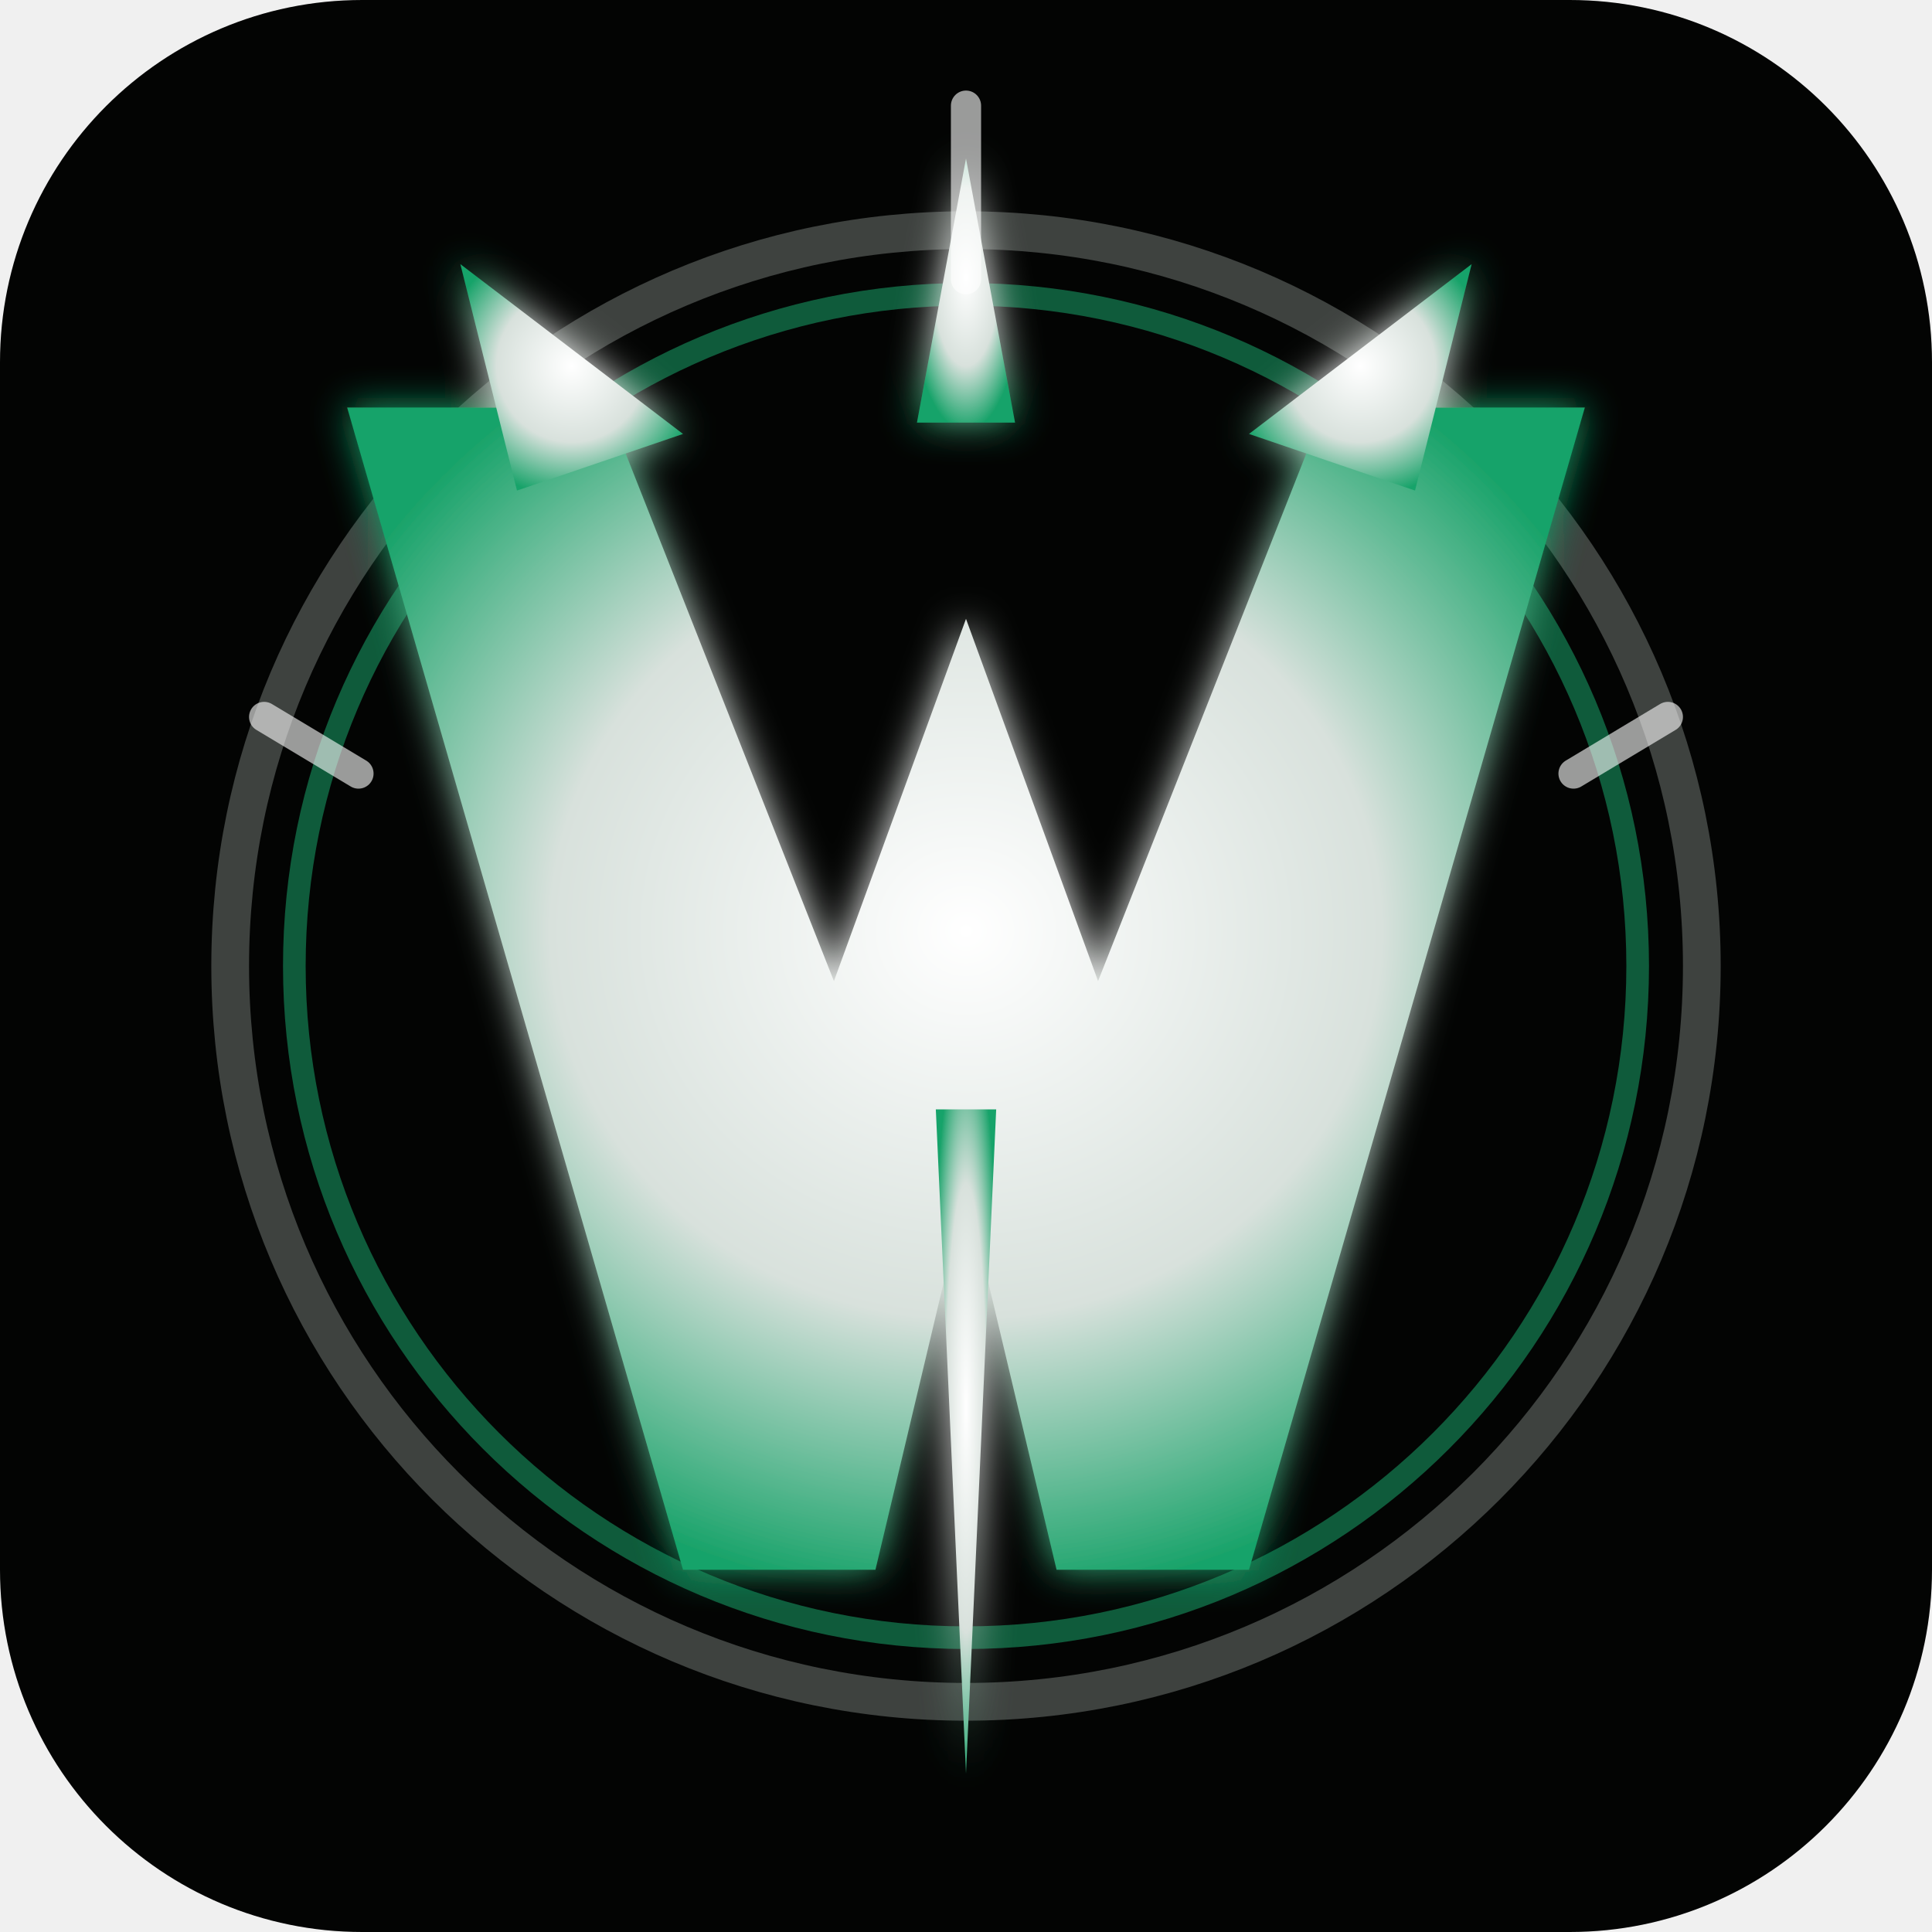
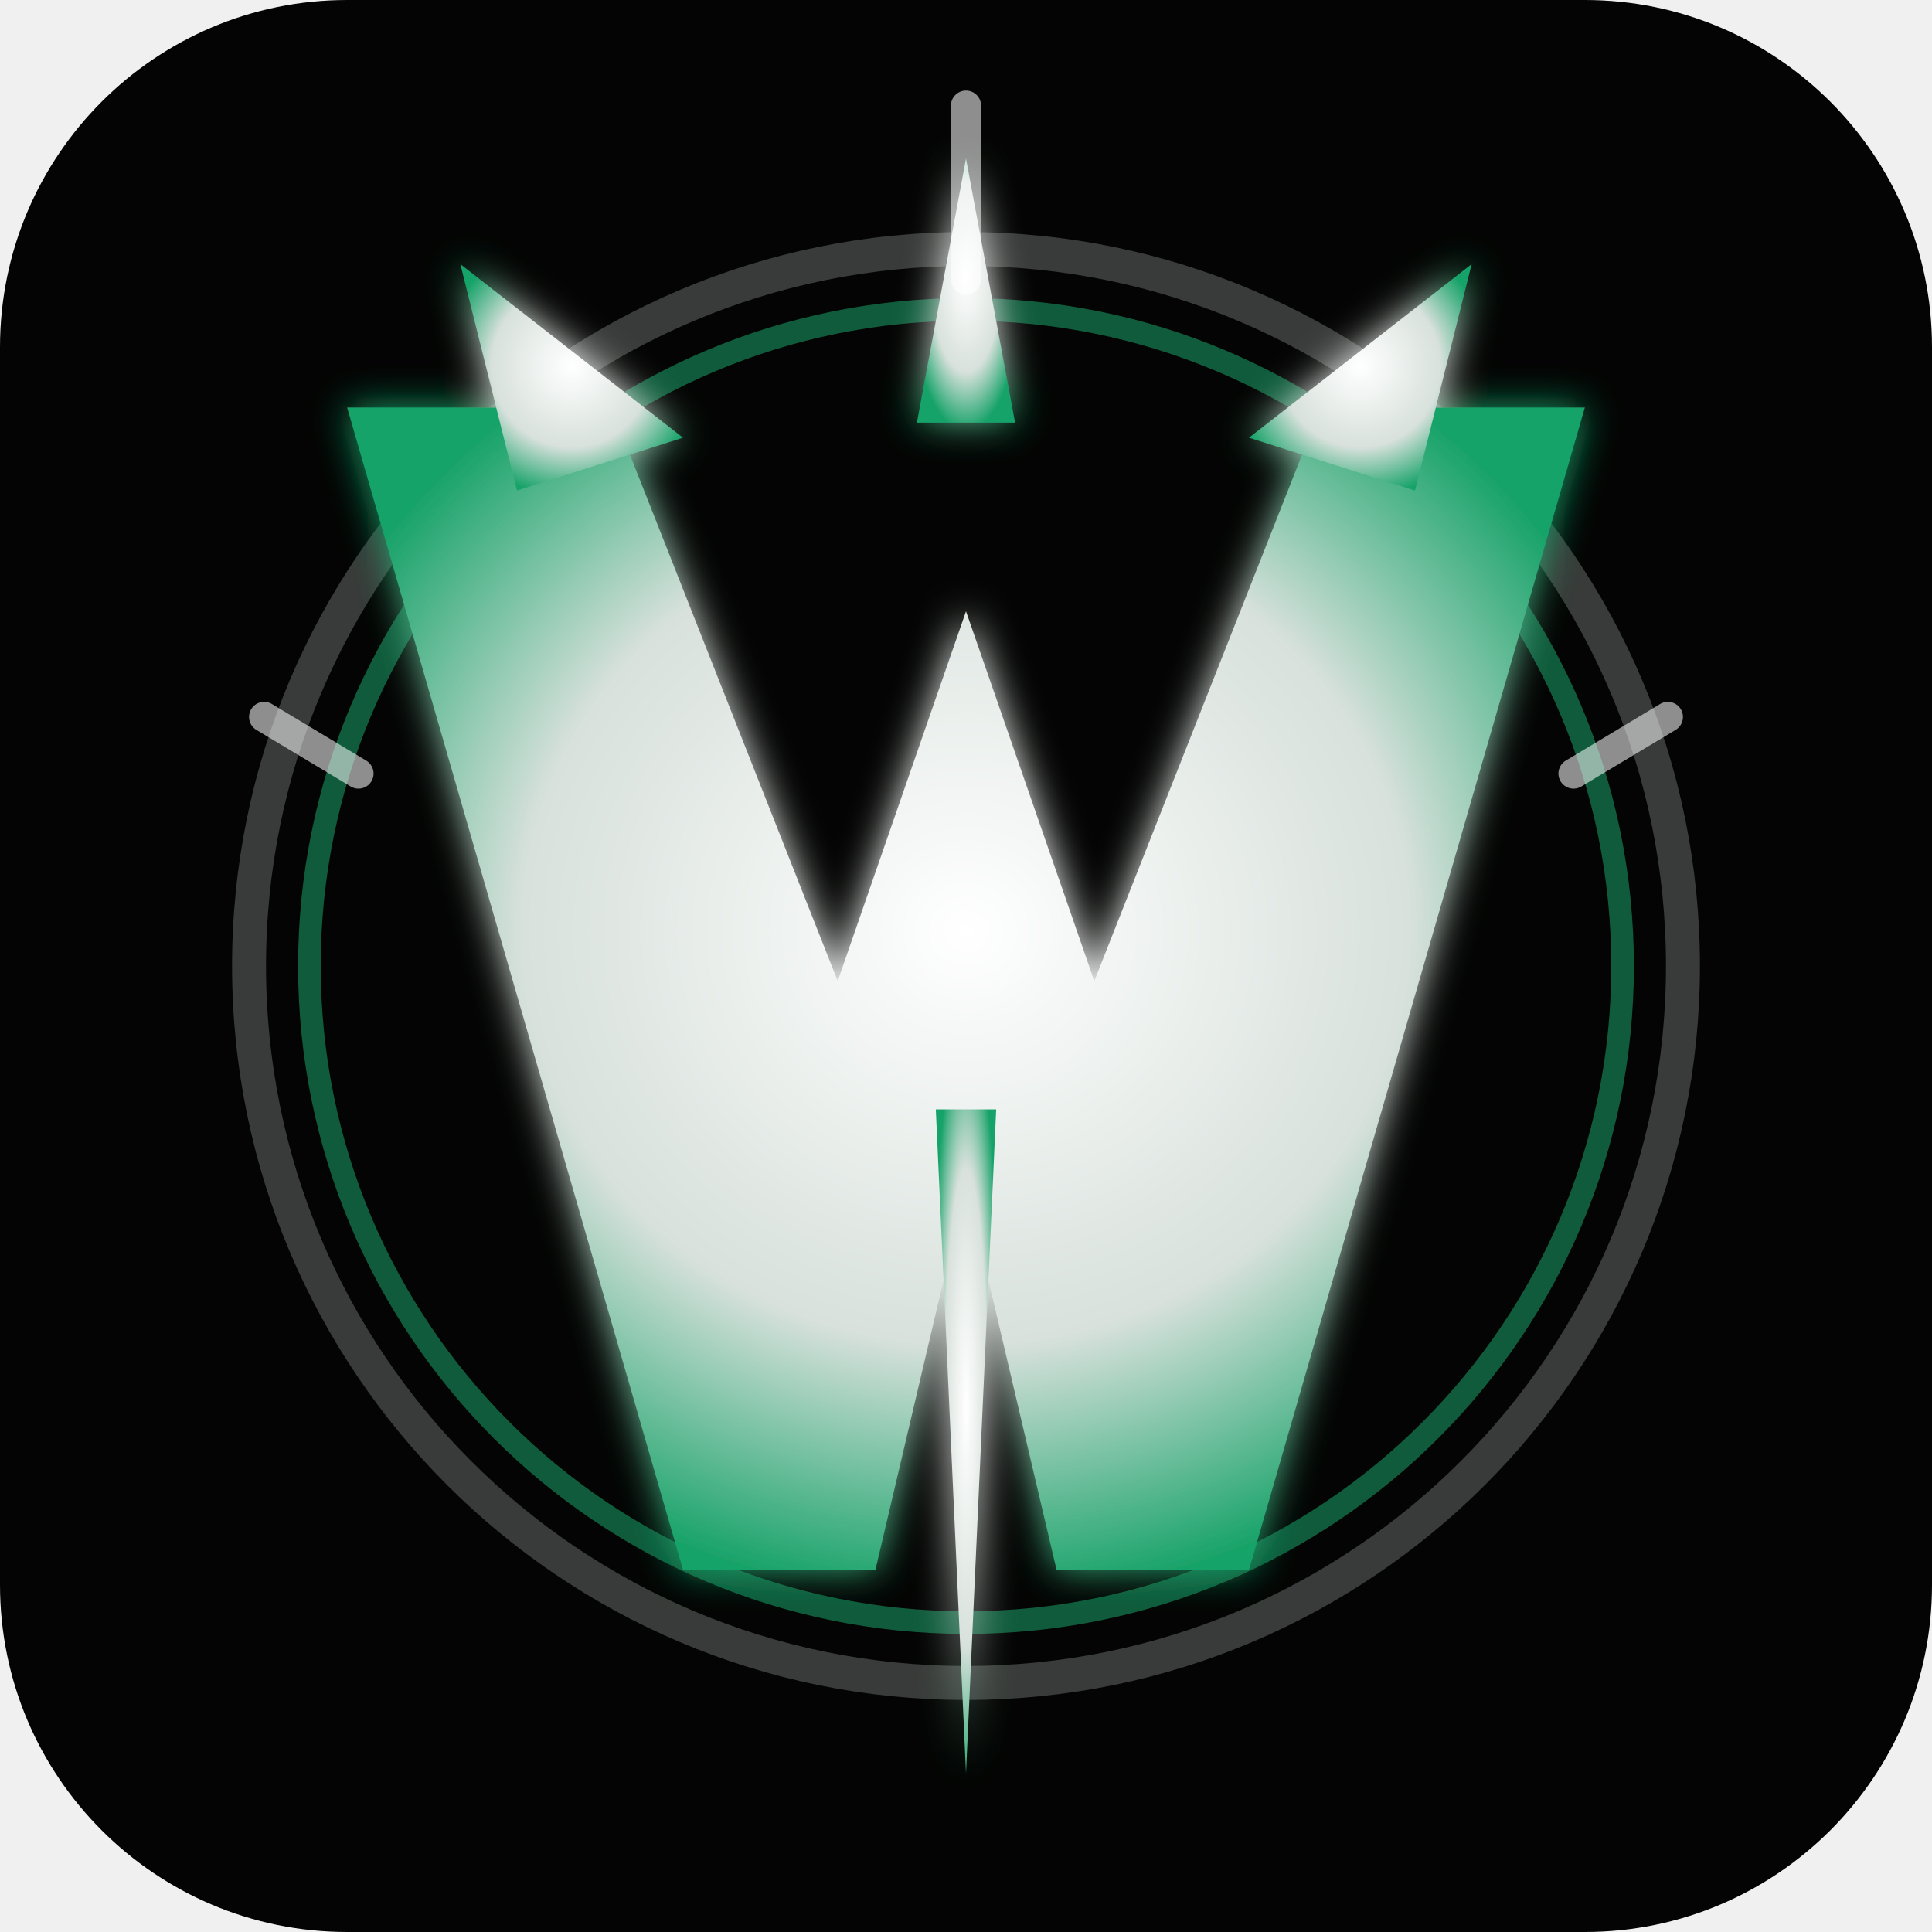
- <svg xmlns="http://www.w3.org/2000/svg" viewBox="0 0 512 512" role="img" aria-label="MetalMessage Logo">
+ <svg xmlns="http://www.w3.org/2000/svg" viewBox="0 0 512 512">
  <defs>
    <radialGradient id="g" cx="50%" cy="45%" r="58%">
      <stop offset="0%" stop-color="#ffffff" />
-       <stop offset="58%" stop-color="#d8e1dc" />
+       <stop offset="62%" stop-color="#d8e1dc" />
      <stop offset="100%" stop-color="#19a36a" />
    </radialGradient>
    <filter id="glow">
-       <feGaussianBlur stdDeviation="5" result="blur" />
+       <feGaussianBlur stdDeviation="5" result="b" />
      <feMerge>
-         <feMergeNode in="blur" />
+         <feMergeNode in="b" />
        <feMergeNode in="SourceGraphic" />
      </feMerge>
    </filter>
  </defs>
-   <rect width="512" height="512" rx="96" fill="#030403" />
-   <circle cx="256" cy="256" r="195" fill="none" stroke="#d8e1dc" stroke-width="10" opacity=".28" />
-   <circle cx="256" cy="256" r="178" fill="none" stroke="#19a36a" stroke-width="6" opacity=".55" />
+   <rect width="512" height="512" rx="92" fill="#030403" />
+   <circle cx="256" cy="256" r="190" fill="none" stroke="#d8e1dc" stroke-width="9" opacity=".25" />
+   <circle cx="256" cy="256" r="174" fill="none" stroke="#19a36a" stroke-width="6" opacity=".55" />
  <g filter="url(#glow)" fill="url(#g)">
-     <path d="M92 108 L161 108 L221 260 L256 164 L291 260 L351 108 L420 108 L331 416 L280 416 L256 315 L232 416 L181 416 Z" />
-     <path d="M122 70 L181 115 L137 130 Z" />
-     <path d="M390 70 L331 115 L375 130 Z" />
+     <path d="M92 108 L162 108 L222 260 L256 162 L290 260 L350 108 L420 108 L331 416 L280 416 L256 314 L232 416 L181 416 Z" />
+     <path d="M122 70 L181 116 L137 130 Z" />
+     <path d="M390 70 L331 116 L375 130 Z" />
    <path d="M243 112 L256 42 L269 112 Z" />
    <path d="M248 294 L256 470 L264 294 Z" />
  </g>
-   <g stroke="#ffffff" stroke-width="8" stroke-linecap="round" opacity=".6">
+   <g stroke="#ffffff" stroke-width="8" stroke-linecap="round" opacity=".55">
    <path d="M95 205 L70 190" />
    <path d="M417 205 L442 190" />
    <path d="M256 74 L256 28" />
  </g>
</svg>
